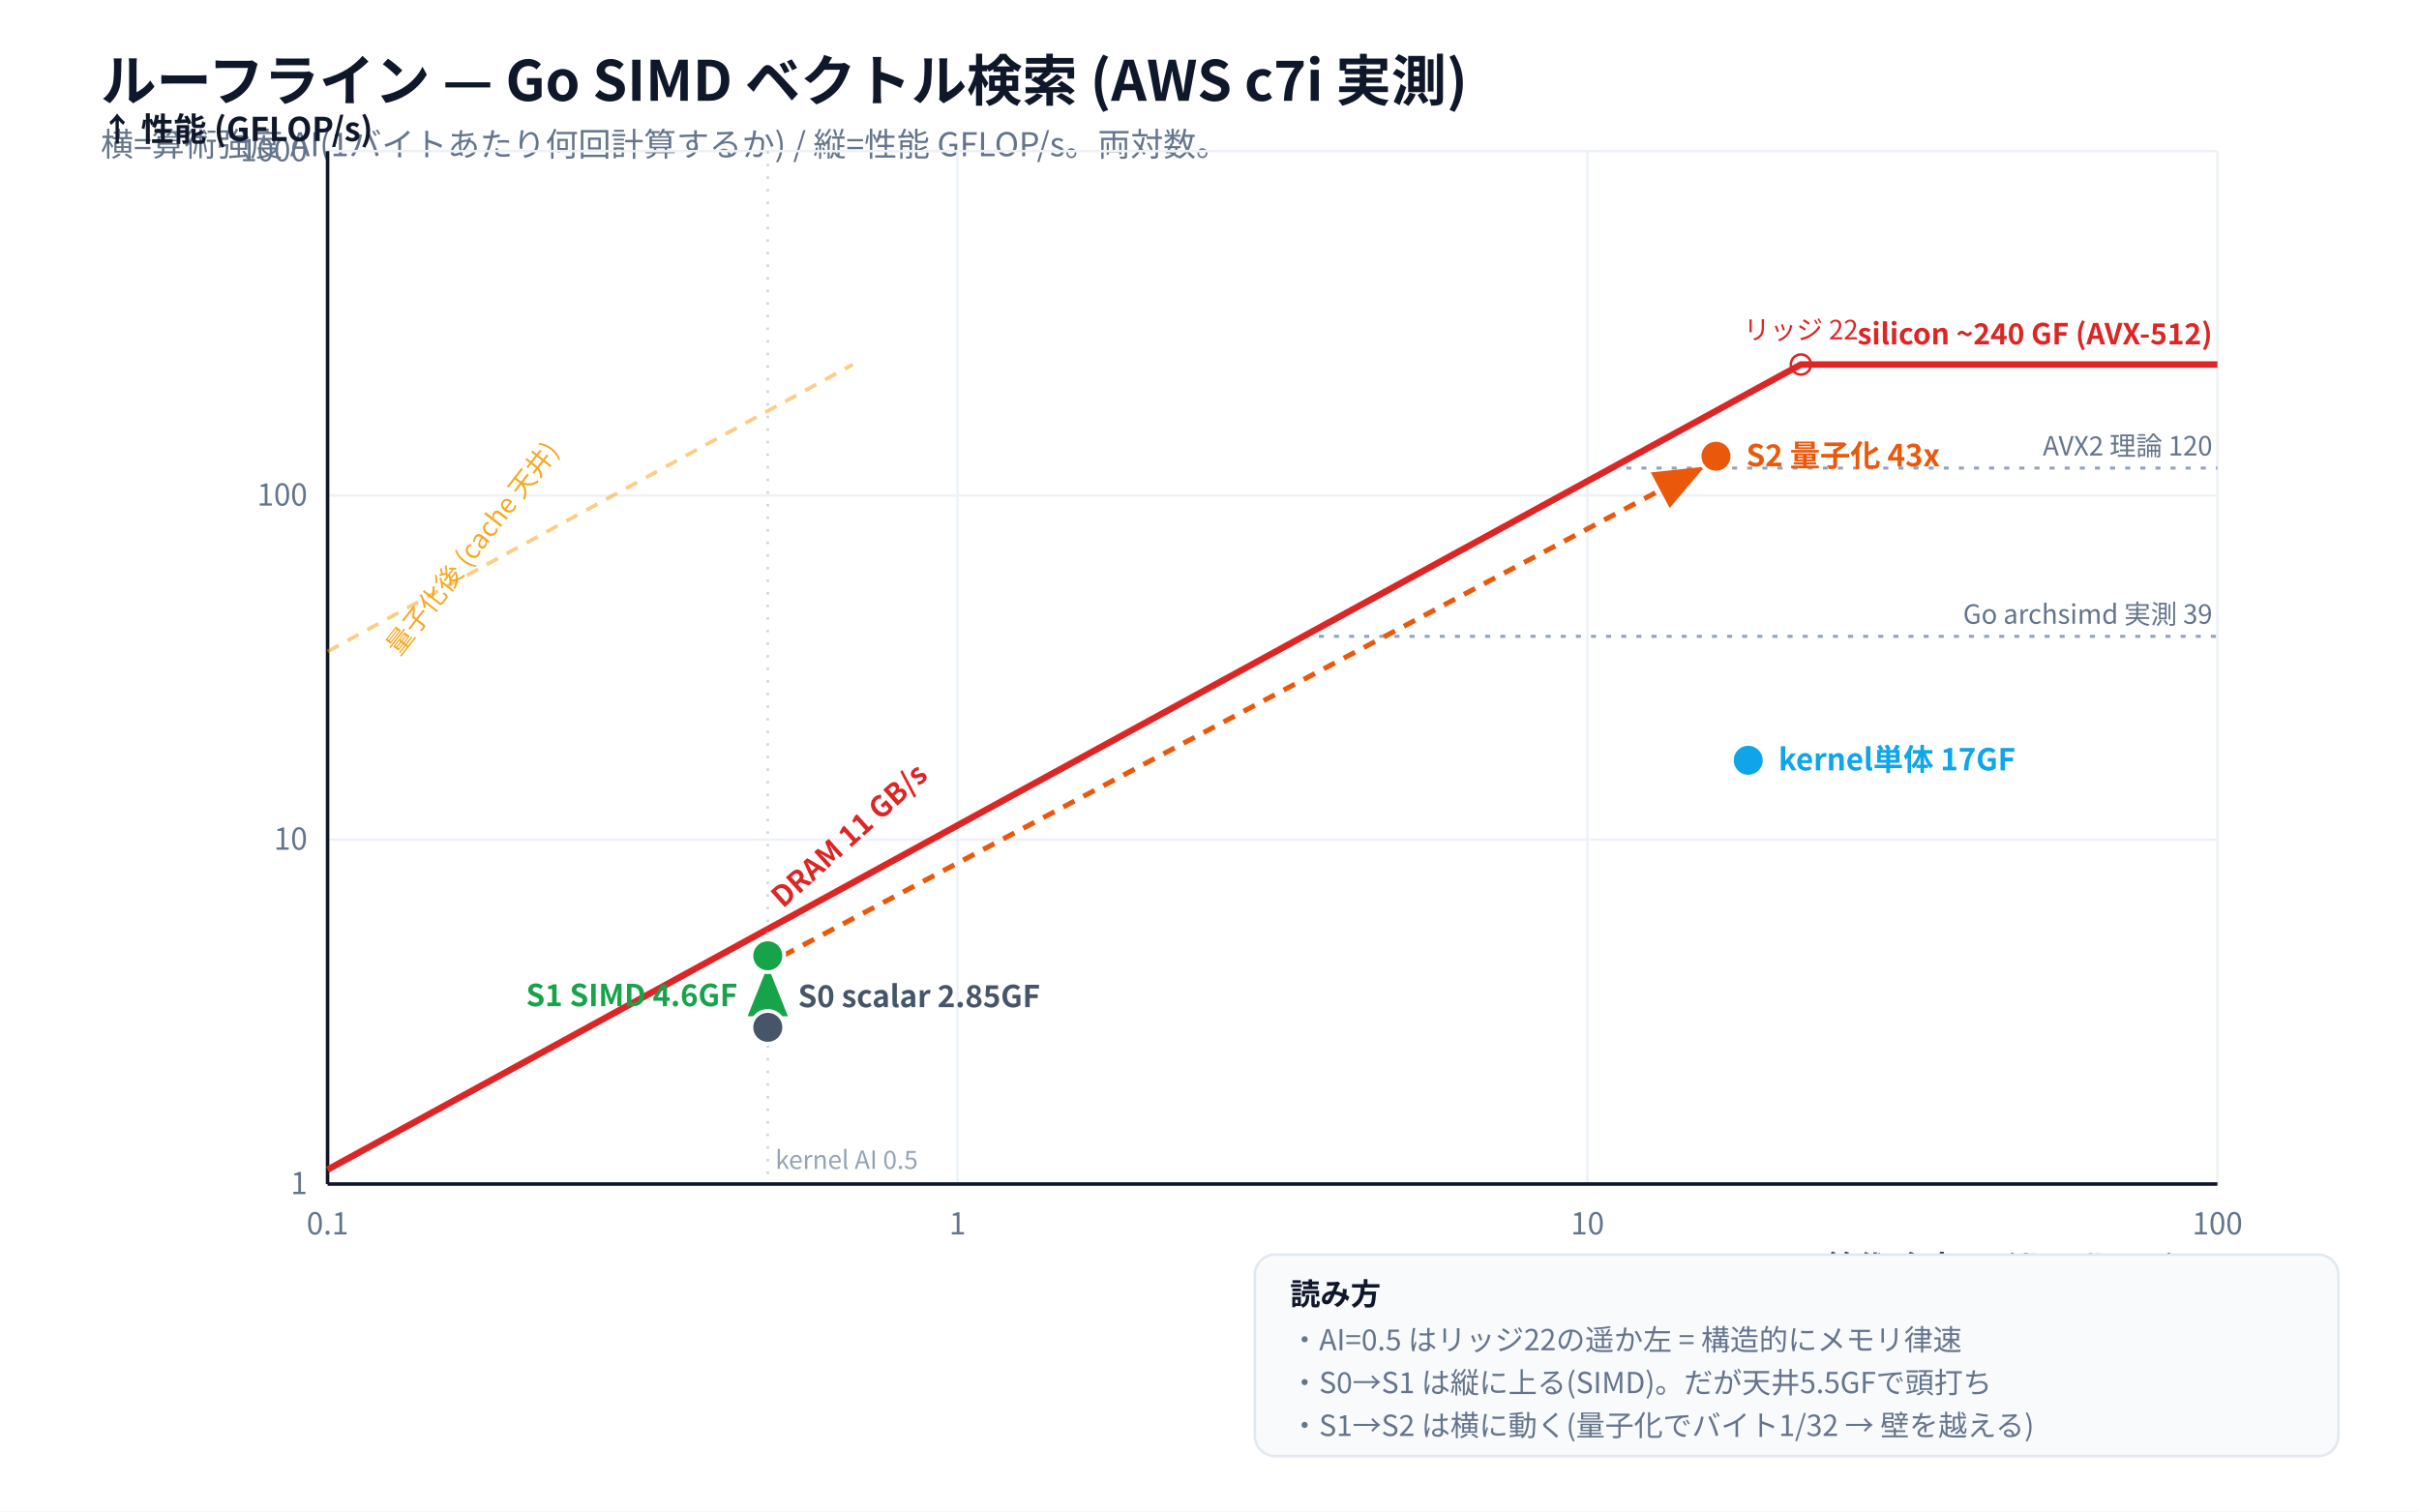
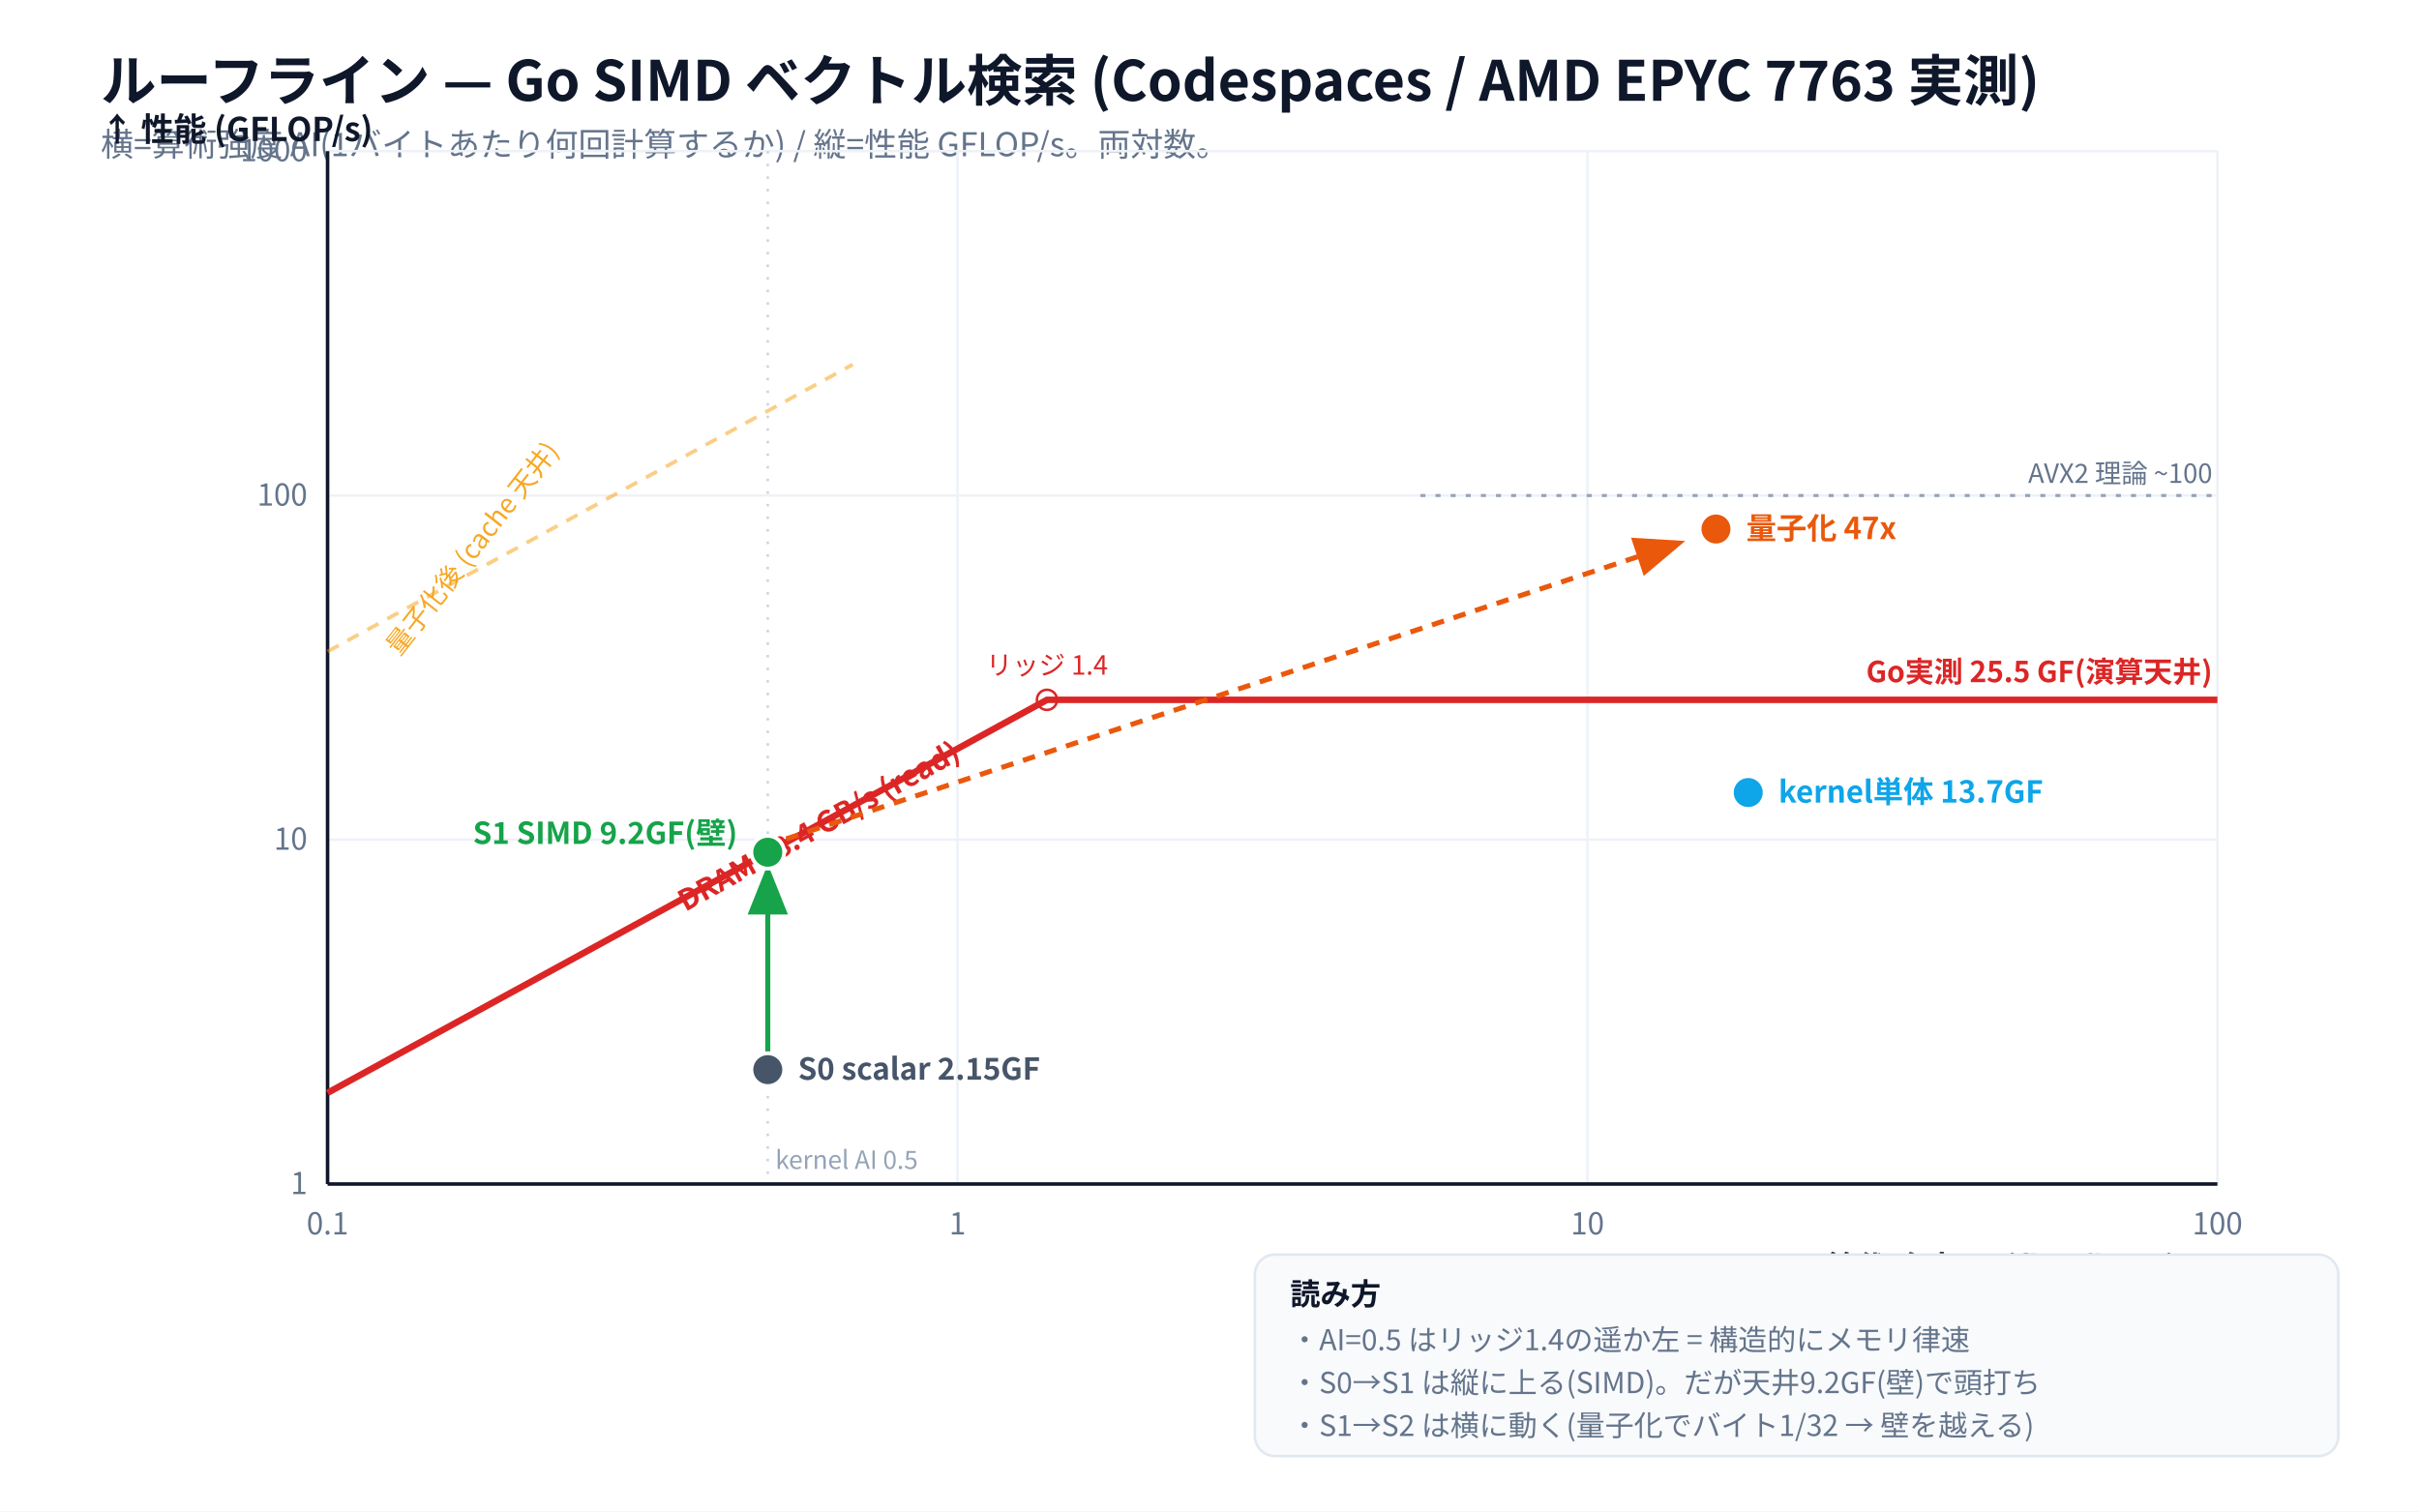
<svg xmlns="http://www.w3.org/2000/svg" viewBox="0 0 960 600" font-family="'Hiragino Sans','Noto Sans CJK JP',sans-serif">
  <style>.t{fill:#0f172a}.m{fill:#64748b}</style>
  <defs>
    <marker id="ar" markerWidth="10" markerHeight="8" refX="8" refY="4" orient="auto">
      <polygon points="0 0,10 4,0 8" fill="#16a34a" />
    </marker>
    <marker id="ao" markerWidth="10" markerHeight="8" refX="8" refY="4" orient="auto">
      <polygon points="0 0,10 4,0 8" fill="#ea580c" />
    </marker>
  </defs>
  <rect width="960" height="600" fill="#ffffff" />
-   <text x="40" y="40" font-size="22" font-weight="700" class="t">ルーフライン — Go SIMD ベクトル検索 (AWS c7i 実測)</text>
+   <text x="40" y="40" font-size="22" font-weight="700" class="t">ルーフライン — Go SIMD ベクトル検索 (Codespaces / AMD EPYC 7763 実測)</text>
  <text x="40" y="62" font-size="13" class="m">横=算術強度 AI(1バイトあたり何回計算するか) / 縦=性能 GFLOP/s。両対数。</text>
  <line x1="130.0" y1="60" x2="130.0" y2="470" stroke="#eef2f7" />
  <text x="130.0" y="490" font-size="12" class="m" text-anchor="middle">0.1</text>
  <line x1="380.0" y1="60" x2="380.0" y2="470" stroke="#eef2f7" />
  <text x="380.0" y="490" font-size="12" class="m" text-anchor="middle">1</text>
  <line x1="630.0" y1="60" x2="630.0" y2="470" stroke="#eef2f7" />
  <text x="630.0" y="490" font-size="12" class="m" text-anchor="middle">10</text>
  <line x1="880.0" y1="60" x2="880.0" y2="470" stroke="#eef2f7" />
  <text x="880.0" y="490" font-size="12" class="m" text-anchor="middle">100</text>
  <line x1="130" y1="470.0" x2="880" y2="470.0" stroke="#eef2f7" />
  <text x="122" y="474.0" font-size="12" class="m" text-anchor="end">1</text>
  <line x1="130" y1="333.3" x2="880" y2="333.3" stroke="#eef2f7" />
  <text x="122" y="337.3" font-size="12" class="m" text-anchor="end">10</text>
  <line x1="130" y1="196.7" x2="880" y2="196.7" stroke="#eef2f7" />
  <text x="122" y="200.7" font-size="12" class="m" text-anchor="end">100</text>
  <line x1="130" y1="60.0" x2="880" y2="60.0" stroke="#eef2f7" />
  <text x="122" y="64.0" font-size="12" class="m" text-anchor="end">1000</text>
  <line x1="130" y1="470" x2="880" y2="470" stroke="#0f172a" stroke-width="1.4" />
  <line x1="130" y1="60" x2="130" y2="470" stroke="#0f172a" stroke-width="1.4" />
  <text x="880" y="508" font-size="13" font-weight="600" class="t" text-anchor="end">算術強度 AI (flop/byte) →</text>
  <text x="40" y="56" font-size="13" font-weight="600" class="t">↑ 性能 (GFLOP/s)</text>
  <path d="M 130.0 258.6 L 338.4 144.7" stroke="#f59e0b" stroke-width="1.5" stroke-dasharray="5 4" fill="none" opacity="0.5" />
  <text x="158.5" y="260.7" font-size="10.5" fill="#f59e0b" opacity="0.9" transform="rotate(-52 158.5 260.7)">量子化後 (cache 天井)</text>
-   <line x1="517.4" y1="252.6" x2="880.0" y2="252.6" stroke="#94a3b8" stroke-width="1.2" stroke-dasharray="2 4" />
-   <text x="878.0" y="247.6" font-size="10.5" fill="#64748b" text-anchor="end">Go archsimd 実測 39</text>
-   <line x1="639.4" y1="185.8" x2="880.0" y2="185.8" stroke="#94a3b8" stroke-width="1.2" stroke-dasharray="2 4" />
-   <text x="878.0" y="180.8" font-size="10.5" fill="#64748b" text-anchor="end">AVX2 理論 120</text>
-   <path d="M 130.0 464.3 L 714.7 144.7 L 880.0 144.7" stroke="#dc2626" stroke-width="2.6" fill="none" />
-   <text x="310.7" y="360.8" font-size="11.5" fill="#dc2626" font-weight="600" transform="rotate(-42 310.7 360.8)">DRAM 11 GB/s</text>
-   <text x="878.0" y="136.7" font-size="11.5" fill="#dc2626" font-weight="600" text-anchor="end">silicon ~240 GF (AVX-512)</text>
-   <circle cx="714.7" cy="144.7" r="4" fill="none" stroke="#dc2626" />
-   <text x="714.7" y="134.7" font-size="10.5" fill="#dc2626" text-anchor="middle">リッジ 22</text>
+   <line x1="563.7" y1="196.7" x2="880.0" y2="196.7" stroke="#94a3b8" stroke-width="1.2" stroke-dasharray="2 4" />
+   <text x="878.0" y="191.7" font-size="10.5" fill="#64748b" text-anchor="end">AVX2 理論 ~100</text>
+   <path d="M 130.0 433.8 L 415.5 277.8 L 880.0 277.8" stroke="#dc2626" stroke-width="2.6" fill="none" />
+   <text x="272.0" y="362.0" font-size="11.5" fill="#dc2626" font-weight="600" transform="rotate(-29 272 362)">DRAM 18.4 GB/s (read)</text>
+   <text x="878.0" y="270.8" font-size="11.5" fill="#dc2626" font-weight="600" text-anchor="end">Go実測 25.5 GF(演算天井)</text>
+   <circle cx="415.5" cy="277.8" r="4" fill="none" stroke="#dc2626" />
+   <text x="415.5" y="267.8" font-size="10.5" fill="#dc2626" text-anchor="middle">リッジ 1.4</text>
  <line x1="304.7" y1="60" x2="304.7" y2="470" stroke="#cbd5e1" stroke-width="1" stroke-dasharray="1 4" />
  <text x="307.7" y="464" font-size="10" fill="#94a3b8">kernel AI 0.5</text>
-   <line x1="304.7" y1="407.8" x2="304.7" y2="387.4" stroke="#16a34a" stroke-width="2" marker-end="url(#ar)" />
-   <line x1="310.7" y1="379.4" x2="673.0" y2="187.1" stroke="#ea580c" stroke-width="2" stroke-dasharray="5 4" marker-end="url(#ao)" />
-   <circle cx="304.7" cy="407.8" r="6.5" fill="#475569" stroke="#fff" stroke-width="1.5" />
-   <text x="316.7" y="399.8" font-size="12" font-weight="700" fill="#475569" text-anchor="start">S0 scalar 2.85GF</text>
-   <circle cx="304.7" cy="379.4" r="6.5" fill="#16a34a" stroke="#fff" stroke-width="1.5" />
-   <text x="292.7" y="399.4" font-size="12" font-weight="700" fill="#16a34a" text-anchor="end">S1 SIMD 4.6GF</text>
-   <circle cx="693.8" cy="301.8" r="6.5" fill="#0ea5e9" stroke="#fff" stroke-width="1.5" />
-   <text x="705.8" y="305.8" font-size="12" font-weight="700" fill="#0ea5e9" text-anchor="start">kernel単体 17GF</text>
-   <circle cx="681.0" cy="181.1" r="6.5" fill="#ea580c" stroke="#fff" stroke-width="1.5" />
-   <text x="693.0" y="185.1" font-size="12" font-weight="700" fill="#ea580c" text-anchor="start">S2 量子化 43x</text>
+   <line x1="304.7" y1="418.0" x2="304.7" y2="347.0" stroke="#16a34a" stroke-width="2" marker-end="url(#ar)" />
+   <line x1="312.0" y1="333.0" x2="665.0" y2="216.0" stroke="#ea580c" stroke-width="2" stroke-dasharray="5 4" marker-end="url(#ao)" />
+   <circle cx="304.7" cy="424.6" r="6.5" fill="#475569" stroke="#fff" stroke-width="1.5" />
+   <text x="316.7" y="428.6" font-size="12" font-weight="700" fill="#475569" text-anchor="start">S0 scalar 2.15GF</text>
+   <circle cx="304.7" cy="338.3" r="6.5" fill="#16a34a" stroke="#fff" stroke-width="1.5" />
+   <text x="292.7" y="335.0" font-size="12" font-weight="700" fill="#16a34a" text-anchor="end">S1 SIMD 9.2GF(壁)</text>
+   <circle cx="693.8" cy="314.6" r="6.5" fill="#0ea5e9" stroke="#fff" stroke-width="1.5" />
+   <text x="705.8" y="318.6" font-size="12" font-weight="700" fill="#0ea5e9" text-anchor="start">kernel単体 13.7GF</text>
+   <circle cx="681.0" cy="210.0" r="6.5" fill="#ea580c" stroke="#fff" stroke-width="1.5" />
+   <text x="693.0" y="214.0" font-size="12" font-weight="700" fill="#ea580c" text-anchor="start">量子化 47x</text>
  <rect x="498" y="498" width="430" height="80" rx="8" fill="#f8fafc" stroke="#e2e8f0" />
  <text x="512" y="518" font-size="12" class="t" font-weight="600">読み方</text>
-   <text x="512" y="536" font-size="11.5" class="m">・AI=0.5 はリッジ22の遥か左 = 構造的にメモリ律速</text>
-   <text x="512" y="553" font-size="11.5" class="m">・S0→S1 は縦に上る(SIMD)。だが天井5.5GFで頭打ち</text>
+   <text x="512" y="536" font-size="11.5" class="m">・AI=0.5 はリッジ1.4の遥か左 = 構造的にメモリ律速</text>
+   <text x="512" y="553" font-size="11.5" class="m">・S0→S1 は縦に上る(SIMD)。だが天井9.2GF(壁)で頭打ち</text>
  <text x="512" y="570" font-size="11.5" class="m">・S1→S2 は横に動く(量子化でバイト1/32 → 壁を越える)</text>
</svg>
